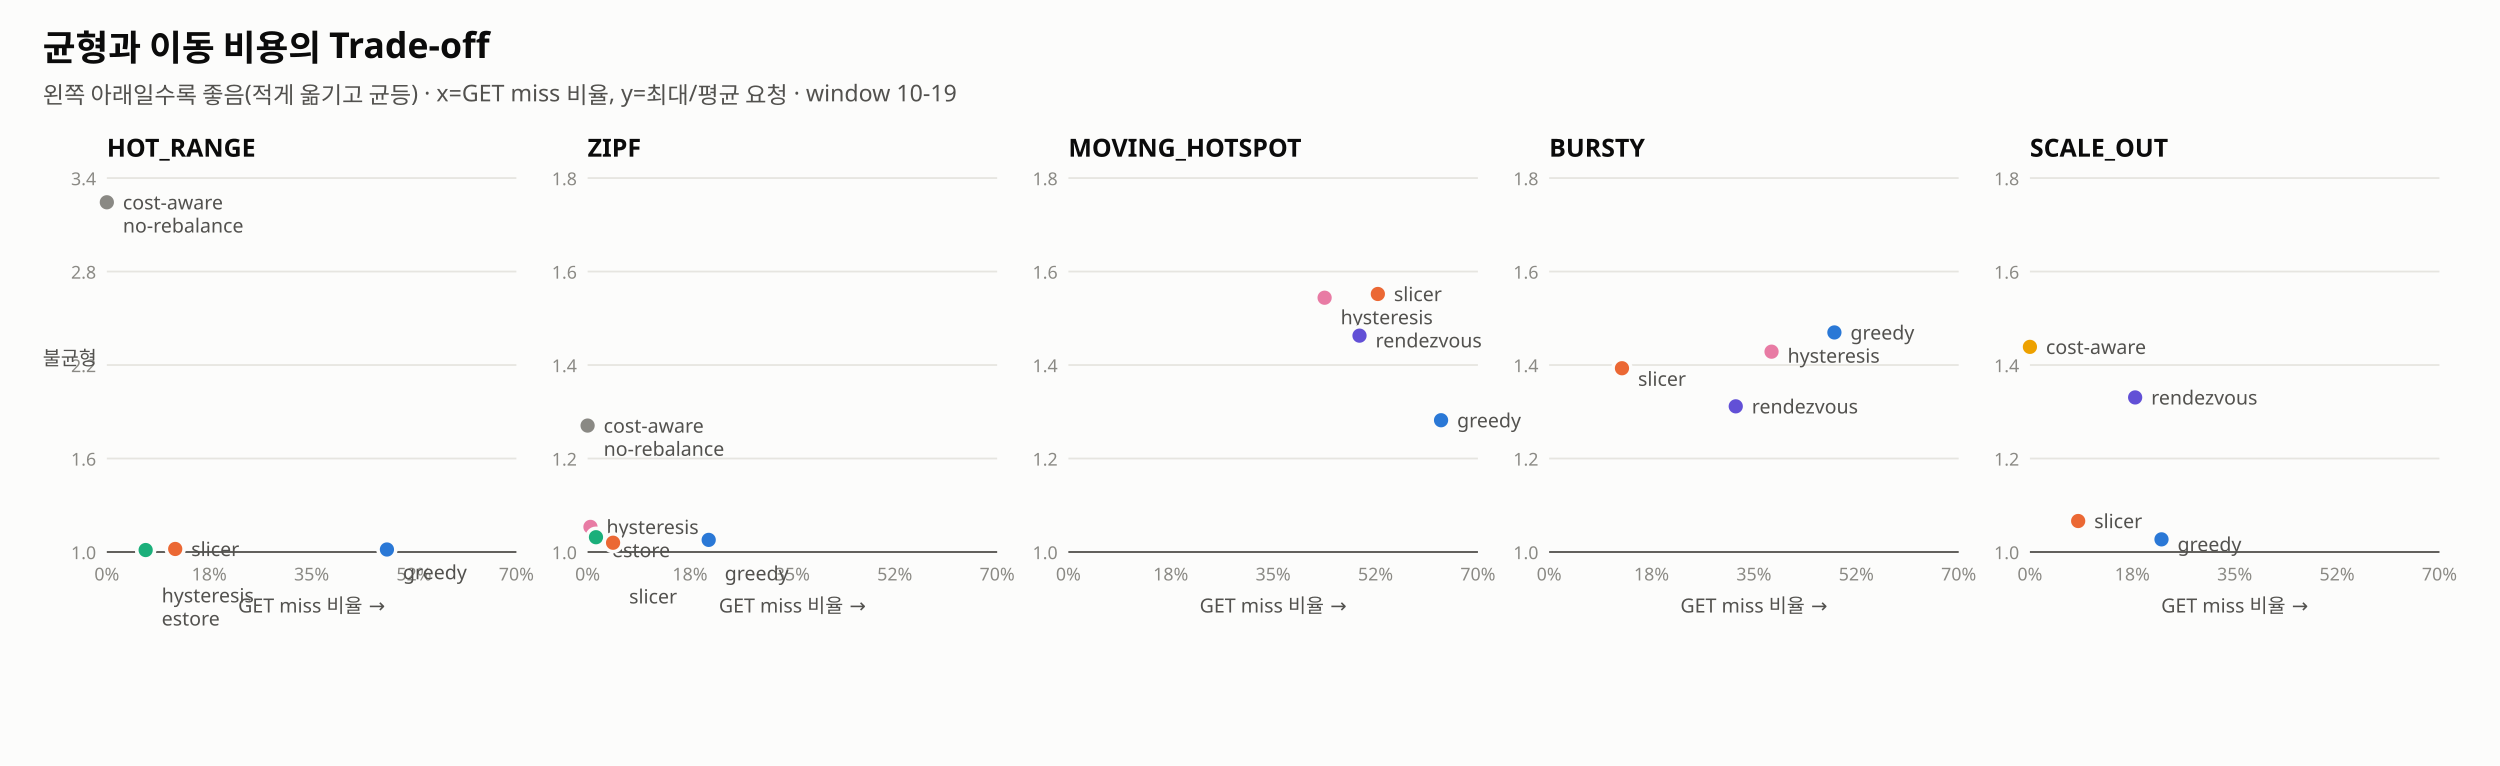
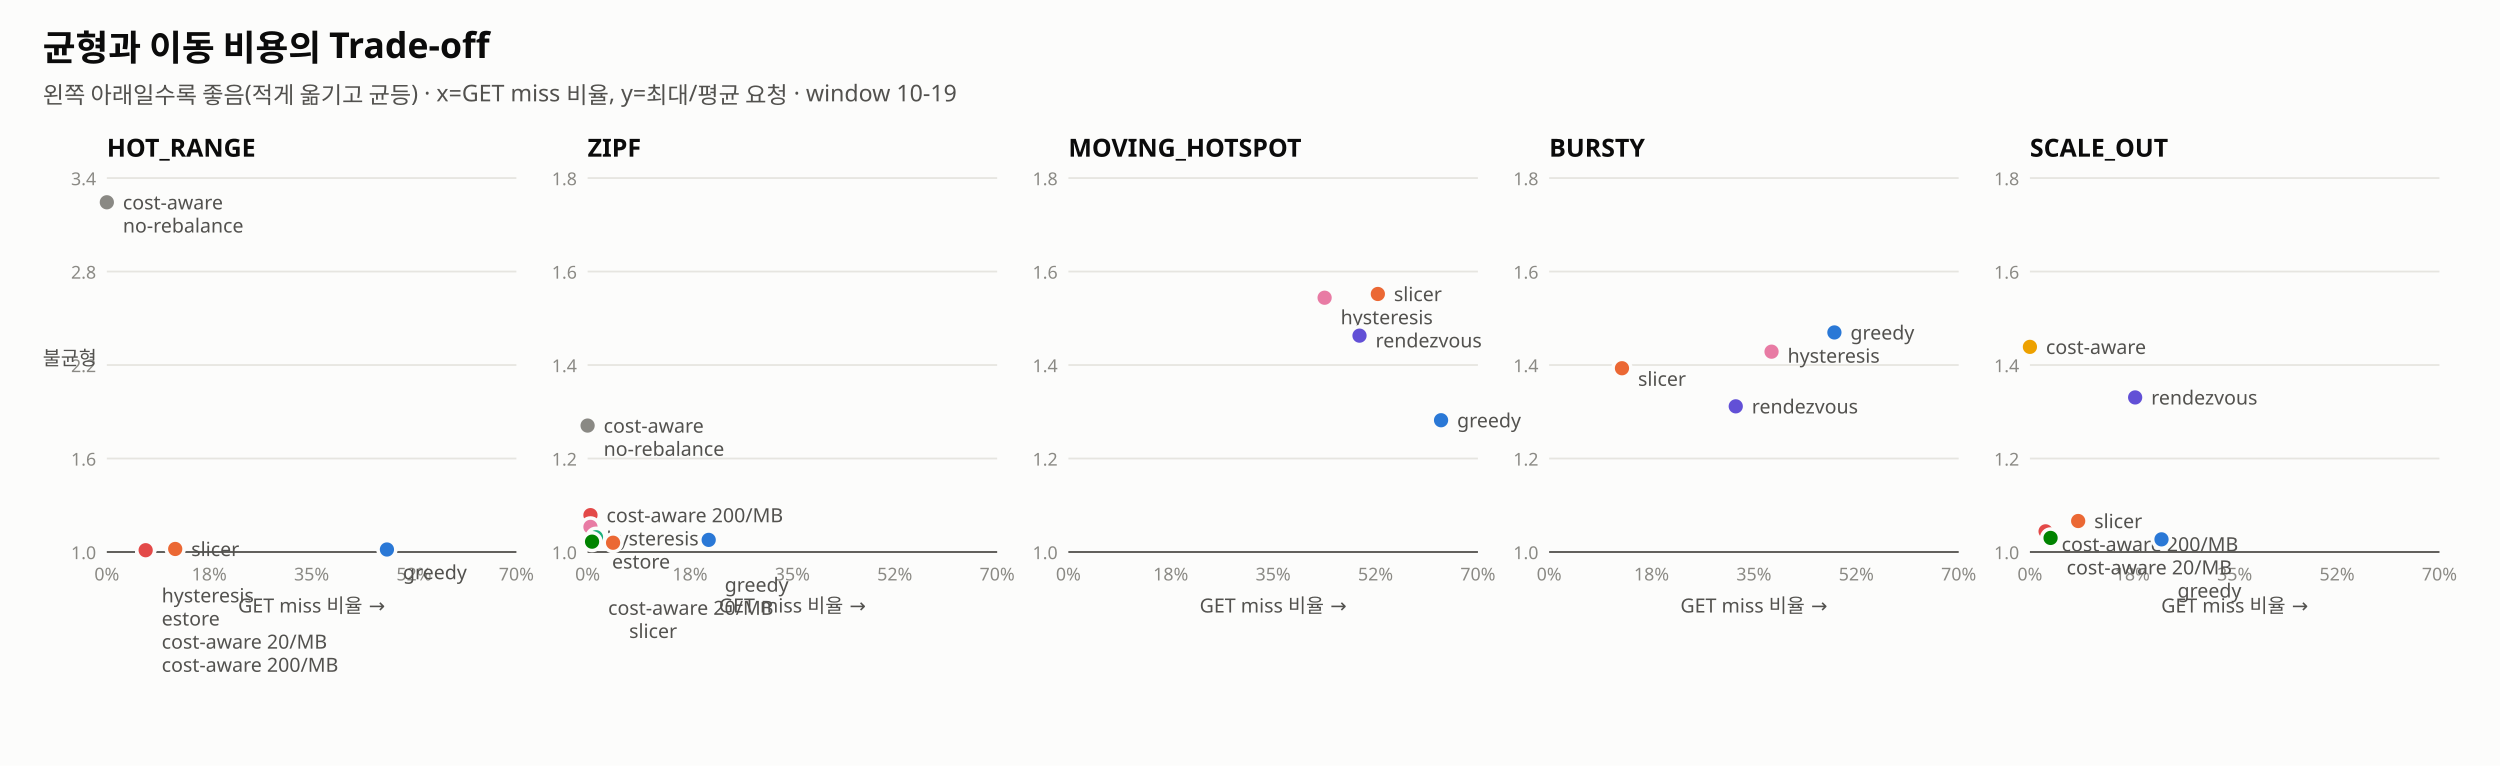
<svg xmlns="http://www.w3.org/2000/svg" width="1404" height="430" viewBox="0 0 1404 430" font-family="Pretendard, 'Noto Sans KR', 'Malgun Gothic', 'Apple SD Gothic Neo', sans-serif">
  <rect width="100%" height="100%" fill="#fcfcfb" />
  <text x="24" y="34" font-size="20" font-weight="700" fill="#0b0b0b">균형과 이동 비용의 Trade-off</text>
  <text x="24" y="58" font-size="13" fill="#52514e">왼쪽 아래일수록 좋음(적게 옮기고 균등) · x=GET miss 비율, y=최대/평균 요청 · window 10-19</text>
  <text x="60.0" y="88.0" font-size="14" fill="#0b0b0b" text-anchor="start" font-weight="700">HOT_RANGE</text>
  <line x1="60.0" y1="310.0" x2="290.0" y2="310.0" stroke="#e6e5e0" stroke-width="1" />
  <text x="54.0" y="314.0" font-size="10" fill="#8a8984" text-anchor="end" font-weight="400">1.0</text>
  <line x1="60.0" y1="257.5" x2="290.0" y2="257.5" stroke="#e6e5e0" stroke-width="1" />
  <text x="54.0" y="261.5" font-size="10" fill="#8a8984" text-anchor="end" font-weight="400">1.6</text>
  <line x1="60.0" y1="205.0" x2="290.0" y2="205.0" stroke="#e6e5e0" stroke-width="1" />
  <text x="54.0" y="209.0" font-size="10" fill="#8a8984" text-anchor="end" font-weight="400">2.2</text>
  <line x1="60.0" y1="152.5" x2="290.0" y2="152.5" stroke="#e6e5e0" stroke-width="1" />
  <text x="54.0" y="156.5" font-size="10" fill="#8a8984" text-anchor="end" font-weight="400">2.8</text>
  <line x1="60.0" y1="100.0" x2="290.0" y2="100.0" stroke="#e6e5e0" stroke-width="1" />
  <text x="54.0" y="104.0" font-size="10" fill="#8a8984" text-anchor="end" font-weight="400">3.4</text>
  <text x="60.0" y="326.0" font-size="10" fill="#8a8984" text-anchor="middle" font-weight="400">0%</text>
  <text x="117.5" y="326.0" font-size="10" fill="#8a8984" text-anchor="middle" font-weight="400">18%</text>
  <text x="175.0" y="326.0" font-size="10" fill="#8a8984" text-anchor="middle" font-weight="400">35%</text>
  <text x="232.5" y="326.0" font-size="10" fill="#8a8984" text-anchor="middle" font-weight="400">52%</text>
  <text x="290.0" y="326.0" font-size="10" fill="#8a8984" text-anchor="middle" font-weight="400">70%</text>
  <line x1="60.0" y1="310.0" x2="290.0" y2="310.0" stroke="#52514e" stroke-width="1" />
  <circle cx="60.0" cy="113.6" r="5" fill="#eda100" stroke="#fcfcfb" stroke-width="2" />
  <text x="69.0" y="117.6" font-size="11" fill="#52514e" text-anchor="start" font-weight="400">cost-aware</text>
  <circle cx="60.0" cy="113.6" r="5" fill="#8a8984" stroke="#fcfcfb" stroke-width="2" />
  <text x="69.0" y="130.6" font-size="11" fill="#52514e" text-anchor="start" font-weight="400">no-rebalance</text>
  <circle cx="98.4" cy="308.3" r="5" fill="#eb6834" stroke="#fcfcfb" stroke-width="2" />
  <text x="107.4" y="312.3" font-size="11" fill="#52514e" text-anchor="start" font-weight="400">slicer</text>
  <circle cx="217.3" cy="308.6" r="5" fill="#2a78d6" stroke="#fcfcfb" stroke-width="2" />
  <text x="226.3" y="325.3" font-size="11" fill="#52514e" text-anchor="start" font-weight="400">greedy</text>
  <circle cx="81.8" cy="308.8" r="5" fill="#e87ba4" stroke="#fcfcfb" stroke-width="2" />
  <text x="90.8" y="338.3" font-size="11" fill="#52514e" text-anchor="start" font-weight="400">hysteresis</text>
  <circle cx="81.8" cy="308.9" r="5" fill="#1baf7a" stroke="#fcfcfb" stroke-width="2" />
  <text x="90.8" y="351.3" font-size="11" fill="#52514e" text-anchor="start" font-weight="400">estore</text>
+   <circle cx="81.8" cy="309.0" r="5" fill="#008300" stroke="#fcfcfb" stroke-width="2" />
+   <text x="90.8" y="364.3" font-size="11" fill="#52514e" text-anchor="start" font-weight="400">cost-aware 20/MB</text>
+   <circle cx="81.8" cy="309.0" r="5" fill="#e34948" stroke="#fcfcfb" stroke-width="2" />
+   <text x="90.8" y="377.3" font-size="11" fill="#52514e" text-anchor="start" font-weight="400">cost-aware 200/MB</text>
  <text x="175.0" y="344.0" font-size="11" fill="#52514e" text-anchor="middle" font-weight="400">GET miss 비율 →</text>
  <text x="330.0" y="88.0" font-size="14" fill="#0b0b0b" text-anchor="start" font-weight="700">ZIPF</text>
  <line x1="330.0" y1="310.0" x2="560.0" y2="310.0" stroke="#e6e5e0" stroke-width="1" />
  <text x="324.0" y="314.0" font-size="10" fill="#8a8984" text-anchor="end" font-weight="400">1.0</text>
  <line x1="330.0" y1="257.5" x2="560.0" y2="257.5" stroke="#e6e5e0" stroke-width="1" />
  <text x="324.0" y="261.5" font-size="10" fill="#8a8984" text-anchor="end" font-weight="400">1.2</text>
  <line x1="330.0" y1="205.0" x2="560.0" y2="205.0" stroke="#e6e5e0" stroke-width="1" />
  <text x="324.0" y="209.0" font-size="10" fill="#8a8984" text-anchor="end" font-weight="400">1.4</text>
  <line x1="330.0" y1="152.5" x2="560.0" y2="152.5" stroke="#e6e5e0" stroke-width="1" />
  <text x="324.0" y="156.5" font-size="10" fill="#8a8984" text-anchor="end" font-weight="400">1.6</text>
  <line x1="330.0" y1="100.0" x2="560.0" y2="100.0" stroke="#e6e5e0" stroke-width="1" />
  <text x="324.0" y="104.0" font-size="10" fill="#8a8984" text-anchor="end" font-weight="400">1.8</text>
  <text x="330.0" y="326.0" font-size="10" fill="#8a8984" text-anchor="middle" font-weight="400">0%</text>
  <text x="387.5" y="326.0" font-size="10" fill="#8a8984" text-anchor="middle" font-weight="400">18%</text>
  <text x="445.0" y="326.0" font-size="10" fill="#8a8984" text-anchor="middle" font-weight="400">35%</text>
  <text x="502.5" y="326.0" font-size="10" fill="#8a8984" text-anchor="middle" font-weight="400">52%</text>
  <text x="560.0" y="326.0" font-size="10" fill="#8a8984" text-anchor="middle" font-weight="400">70%</text>
  <line x1="330.0" y1="310.0" x2="560.0" y2="310.0" stroke="#52514e" stroke-width="1" />
  <circle cx="330.0" cy="239.0" r="5" fill="#eda100" stroke="#fcfcfb" stroke-width="2" />
  <text x="339.0" y="243.0" font-size="11" fill="#52514e" text-anchor="start" font-weight="400">cost-aware</text>
  <circle cx="330.0" cy="239.0" r="5" fill="#8a8984" stroke="#fcfcfb" stroke-width="2" />
  <text x="339.0" y="256.0" font-size="11" fill="#52514e" text-anchor="start" font-weight="400">no-rebalance</text>
+   <circle cx="331.6" cy="289.3" r="5" fill="#e34948" stroke="#fcfcfb" stroke-width="2" />
+   <text x="340.6" y="293.3" font-size="11" fill="#52514e" text-anchor="start" font-weight="400">cost-aware 200/MB</text>
  <circle cx="331.6" cy="295.9" r="5" fill="#e87ba4" stroke="#fcfcfb" stroke-width="2" />
-   <text x="340.6" y="299.9" font-size="11" fill="#52514e" text-anchor="start" font-weight="400">hysteresis</text>
+   <text x="340.6" y="306.3" font-size="11" fill="#52514e" text-anchor="start" font-weight="400">hysteresis</text>
  <circle cx="334.7" cy="301.7" r="5" fill="#1baf7a" stroke="#fcfcfb" stroke-width="2" />
-   <text x="343.7" y="312.9" font-size="11" fill="#52514e" text-anchor="start" font-weight="400">estore</text>
+   <text x="343.7" y="319.3" font-size="11" fill="#52514e" text-anchor="start" font-weight="400">estore</text>
  <circle cx="398.0" cy="303.2" r="5" fill="#2a78d6" stroke="#fcfcfb" stroke-width="2" />
-   <text x="407.0" y="325.9" font-size="11" fill="#52514e" text-anchor="start" font-weight="400">greedy</text>
+   <text x="407.0" y="332.3" font-size="11" fill="#52514e" text-anchor="start" font-weight="400">greedy</text>
+   <circle cx="332.5" cy="304.2" r="5" fill="#008300" stroke="#fcfcfb" stroke-width="2" />
+   <text x="341.5" y="345.3" font-size="11" fill="#52514e" text-anchor="start" font-weight="400">cost-aware 20/MB</text>
  <circle cx="344.3" cy="304.8" r="5" fill="#eb6834" stroke="#fcfcfb" stroke-width="2" />
-   <text x="353.3" y="338.9" font-size="11" fill="#52514e" text-anchor="start" font-weight="400">slicer</text>
+   <text x="353.3" y="358.3" font-size="11" fill="#52514e" text-anchor="start" font-weight="400">slicer</text>
  <text x="445.0" y="344.0" font-size="11" fill="#52514e" text-anchor="middle" font-weight="400">GET miss 비율 →</text>
  <text x="600.0" y="88.0" font-size="14" fill="#0b0b0b" text-anchor="start" font-weight="700">MOVING_HOTSPOT</text>
  <line x1="600.0" y1="310.0" x2="830.0" y2="310.0" stroke="#e6e5e0" stroke-width="1" />
  <text x="594.0" y="314.0" font-size="10" fill="#8a8984" text-anchor="end" font-weight="400">1.0</text>
  <line x1="600.0" y1="257.5" x2="830.0" y2="257.5" stroke="#e6e5e0" stroke-width="1" />
  <text x="594.0" y="261.5" font-size="10" fill="#8a8984" text-anchor="end" font-weight="400">1.2</text>
  <line x1="600.0" y1="205.0" x2="830.0" y2="205.0" stroke="#e6e5e0" stroke-width="1" />
  <text x="594.0" y="209.0" font-size="10" fill="#8a8984" text-anchor="end" font-weight="400">1.4</text>
  <line x1="600.0" y1="152.5" x2="830.0" y2="152.5" stroke="#e6e5e0" stroke-width="1" />
  <text x="594.0" y="156.5" font-size="10" fill="#8a8984" text-anchor="end" font-weight="400">1.6</text>
  <line x1="600.0" y1="100.0" x2="830.0" y2="100.0" stroke="#e6e5e0" stroke-width="1" />
  <text x="594.0" y="104.0" font-size="10" fill="#8a8984" text-anchor="end" font-weight="400">1.8</text>
  <text x="600.0" y="326.0" font-size="10" fill="#8a8984" text-anchor="middle" font-weight="400">0%</text>
  <text x="657.5" y="326.0" font-size="10" fill="#8a8984" text-anchor="middle" font-weight="400">18%</text>
  <text x="715.0" y="326.0" font-size="10" fill="#8a8984" text-anchor="middle" font-weight="400">35%</text>
  <text x="772.5" y="326.0" font-size="10" fill="#8a8984" text-anchor="middle" font-weight="400">52%</text>
  <text x="830.0" y="326.0" font-size="10" fill="#8a8984" text-anchor="middle" font-weight="400">70%</text>
  <line x1="600.0" y1="310.0" x2="830.0" y2="310.0" stroke="#52514e" stroke-width="1" />
  <circle cx="773.8" cy="165.1" r="5" fill="#eb6834" stroke="#fcfcfb" stroke-width="2" />
  <text x="782.8" y="169.1" font-size="11" fill="#52514e" text-anchor="start" font-weight="400">slicer</text>
  <circle cx="743.9" cy="167.2" r="5" fill="#e87ba4" stroke="#fcfcfb" stroke-width="2" />
  <text x="752.9" y="182.1" font-size="11" fill="#52514e" text-anchor="start" font-weight="400">hysteresis</text>
  <circle cx="763.5" cy="188.5" r="5" fill="#6250d6" stroke="#fcfcfb" stroke-width="2" />
  <text x="772.5" y="195.1" font-size="11" fill="#52514e" text-anchor="start" font-weight="400">rendezvous</text>
  <circle cx="809.3" cy="236.0" r="5" fill="#2a78d6" stroke="#fcfcfb" stroke-width="2" />
  <text x="818.3" y="240.0" font-size="11" fill="#52514e" text-anchor="start" font-weight="400">greedy</text>
  <text x="715.0" y="344.0" font-size="11" fill="#52514e" text-anchor="middle" font-weight="400">GET miss 비율 →</text>
  <text x="870.0" y="88.0" font-size="14" fill="#0b0b0b" text-anchor="start" font-weight="700">BURSTY</text>
  <line x1="870.0" y1="310.0" x2="1100.0" y2="310.0" stroke="#e6e5e0" stroke-width="1" />
  <text x="864.0" y="314.0" font-size="10" fill="#8a8984" text-anchor="end" font-weight="400">1.0</text>
  <line x1="870.0" y1="257.5" x2="1100.0" y2="257.5" stroke="#e6e5e0" stroke-width="1" />
  <text x="864.0" y="261.5" font-size="10" fill="#8a8984" text-anchor="end" font-weight="400">1.2</text>
  <line x1="870.0" y1="205.0" x2="1100.0" y2="205.0" stroke="#e6e5e0" stroke-width="1" />
  <text x="864.0" y="209.0" font-size="10" fill="#8a8984" text-anchor="end" font-weight="400">1.4</text>
  <line x1="870.0" y1="152.5" x2="1100.0" y2="152.5" stroke="#e6e5e0" stroke-width="1" />
  <text x="864.0" y="156.5" font-size="10" fill="#8a8984" text-anchor="end" font-weight="400">1.6</text>
  <line x1="870.0" y1="100.0" x2="1100.0" y2="100.0" stroke="#e6e5e0" stroke-width="1" />
  <text x="864.0" y="104.0" font-size="10" fill="#8a8984" text-anchor="end" font-weight="400">1.8</text>
  <text x="870.0" y="326.0" font-size="10" fill="#8a8984" text-anchor="middle" font-weight="400">0%</text>
  <text x="927.5" y="326.0" font-size="10" fill="#8a8984" text-anchor="middle" font-weight="400">18%</text>
  <text x="985.0" y="326.0" font-size="10" fill="#8a8984" text-anchor="middle" font-weight="400">35%</text>
  <text x="1042.5" y="326.0" font-size="10" fill="#8a8984" text-anchor="middle" font-weight="400">52%</text>
  <text x="1100.0" y="326.0" font-size="10" fill="#8a8984" text-anchor="middle" font-weight="400">70%</text>
  <line x1="870.0" y1="310.0" x2="1100.0" y2="310.0" stroke="#52514e" stroke-width="1" />
  <circle cx="1030.2" cy="186.7" r="5" fill="#2a78d6" stroke="#fcfcfb" stroke-width="2" />
  <text x="1039.2" y="190.7" font-size="11" fill="#52514e" text-anchor="start" font-weight="400">greedy</text>
  <circle cx="994.9" cy="197.5" r="5" fill="#e87ba4" stroke="#fcfcfb" stroke-width="2" />
  <text x="1003.9" y="203.7" font-size="11" fill="#52514e" text-anchor="start" font-weight="400">hysteresis</text>
  <circle cx="910.9" cy="206.8" r="5" fill="#eb6834" stroke="#fcfcfb" stroke-width="2" />
  <text x="919.9" y="216.7" font-size="11" fill="#52514e" text-anchor="start" font-weight="400">slicer</text>
  <circle cx="974.8" cy="228.2" r="5" fill="#6250d6" stroke="#fcfcfb" stroke-width="2" />
  <text x="983.8" y="232.2" font-size="11" fill="#52514e" text-anchor="start" font-weight="400">rendezvous</text>
  <text x="985.0" y="344.0" font-size="11" fill="#52514e" text-anchor="middle" font-weight="400">GET miss 비율 →</text>
  <text x="1140.0" y="88.0" font-size="14" fill="#0b0b0b" text-anchor="start" font-weight="700">SCALE_OUT</text>
  <line x1="1140.0" y1="310.0" x2="1370.0" y2="310.0" stroke="#e6e5e0" stroke-width="1" />
  <text x="1134.0" y="314.0" font-size="10" fill="#8a8984" text-anchor="end" font-weight="400">1.0</text>
  <line x1="1140.0" y1="257.5" x2="1370.0" y2="257.5" stroke="#e6e5e0" stroke-width="1" />
  <text x="1134.0" y="261.5" font-size="10" fill="#8a8984" text-anchor="end" font-weight="400">1.2</text>
  <line x1="1140.0" y1="205.0" x2="1370.0" y2="205.0" stroke="#e6e5e0" stroke-width="1" />
  <text x="1134.0" y="209.0" font-size="10" fill="#8a8984" text-anchor="end" font-weight="400">1.4</text>
  <line x1="1140.0" y1="152.5" x2="1370.0" y2="152.5" stroke="#e6e5e0" stroke-width="1" />
  <text x="1134.0" y="156.5" font-size="10" fill="#8a8984" text-anchor="end" font-weight="400">1.6</text>
  <line x1="1140.0" y1="100.0" x2="1370.0" y2="100.0" stroke="#e6e5e0" stroke-width="1" />
  <text x="1134.0" y="104.0" font-size="10" fill="#8a8984" text-anchor="end" font-weight="400">1.8</text>
  <text x="1140.0" y="326.0" font-size="10" fill="#8a8984" text-anchor="middle" font-weight="400">0%</text>
  <text x="1197.5" y="326.0" font-size="10" fill="#8a8984" text-anchor="middle" font-weight="400">18%</text>
  <text x="1255.0" y="326.0" font-size="10" fill="#8a8984" text-anchor="middle" font-weight="400">35%</text>
  <text x="1312.5" y="326.0" font-size="10" fill="#8a8984" text-anchor="middle" font-weight="400">52%</text>
  <text x="1370.0" y="326.0" font-size="10" fill="#8a8984" text-anchor="middle" font-weight="400">70%</text>
  <line x1="1140.0" y1="310.0" x2="1370.0" y2="310.0" stroke="#52514e" stroke-width="1" />
  <circle cx="1140.0" cy="194.8" r="5" fill="#eda100" stroke="#fcfcfb" stroke-width="2" />
  <text x="1149.0" y="198.8" font-size="11" fill="#52514e" text-anchor="start" font-weight="400">cost-aware</text>
  <circle cx="1199.1" cy="223.2" r="5" fill="#6250d6" stroke="#fcfcfb" stroke-width="2" />
  <text x="1208.1" y="227.2" font-size="11" fill="#52514e" text-anchor="start" font-weight="400">rendezvous</text>
  <circle cx="1167.1" cy="292.6" r="5" fill="#eb6834" stroke="#fcfcfb" stroke-width="2" />
  <text x="1176.1" y="296.6" font-size="11" fill="#52514e" text-anchor="start" font-weight="400">slicer</text>
+   <circle cx="1148.8" cy="298.4" r="5" fill="#e34948" stroke="#fcfcfb" stroke-width="2" />
+   <text x="1157.8" y="309.6" font-size="11" fill="#52514e" text-anchor="start" font-weight="400">cost-aware 200/MB</text>
+   <circle cx="1151.6" cy="302.1" r="5" fill="#008300" stroke="#fcfcfb" stroke-width="2" />
+   <text x="1160.6" y="322.6" font-size="11" fill="#52514e" text-anchor="start" font-weight="400">cost-aware 20/MB</text>
  <circle cx="1213.9" cy="302.9" r="5" fill="#2a78d6" stroke="#fcfcfb" stroke-width="2" />
-   <text x="1222.9" y="309.6" font-size="11" fill="#52514e" text-anchor="start" font-weight="400">greedy</text>
+   <text x="1222.9" y="335.6" font-size="11" fill="#52514e" text-anchor="start" font-weight="400">greedy</text>
  <text x="1255.0" y="344.0" font-size="11" fill="#52514e" text-anchor="middle" font-weight="400">GET miss 비율 →</text>
  <text x="24.0" y="205.0" font-size="11" fill="#52514e" text-anchor="start" font-weight="400">불균형</text>
</svg>
